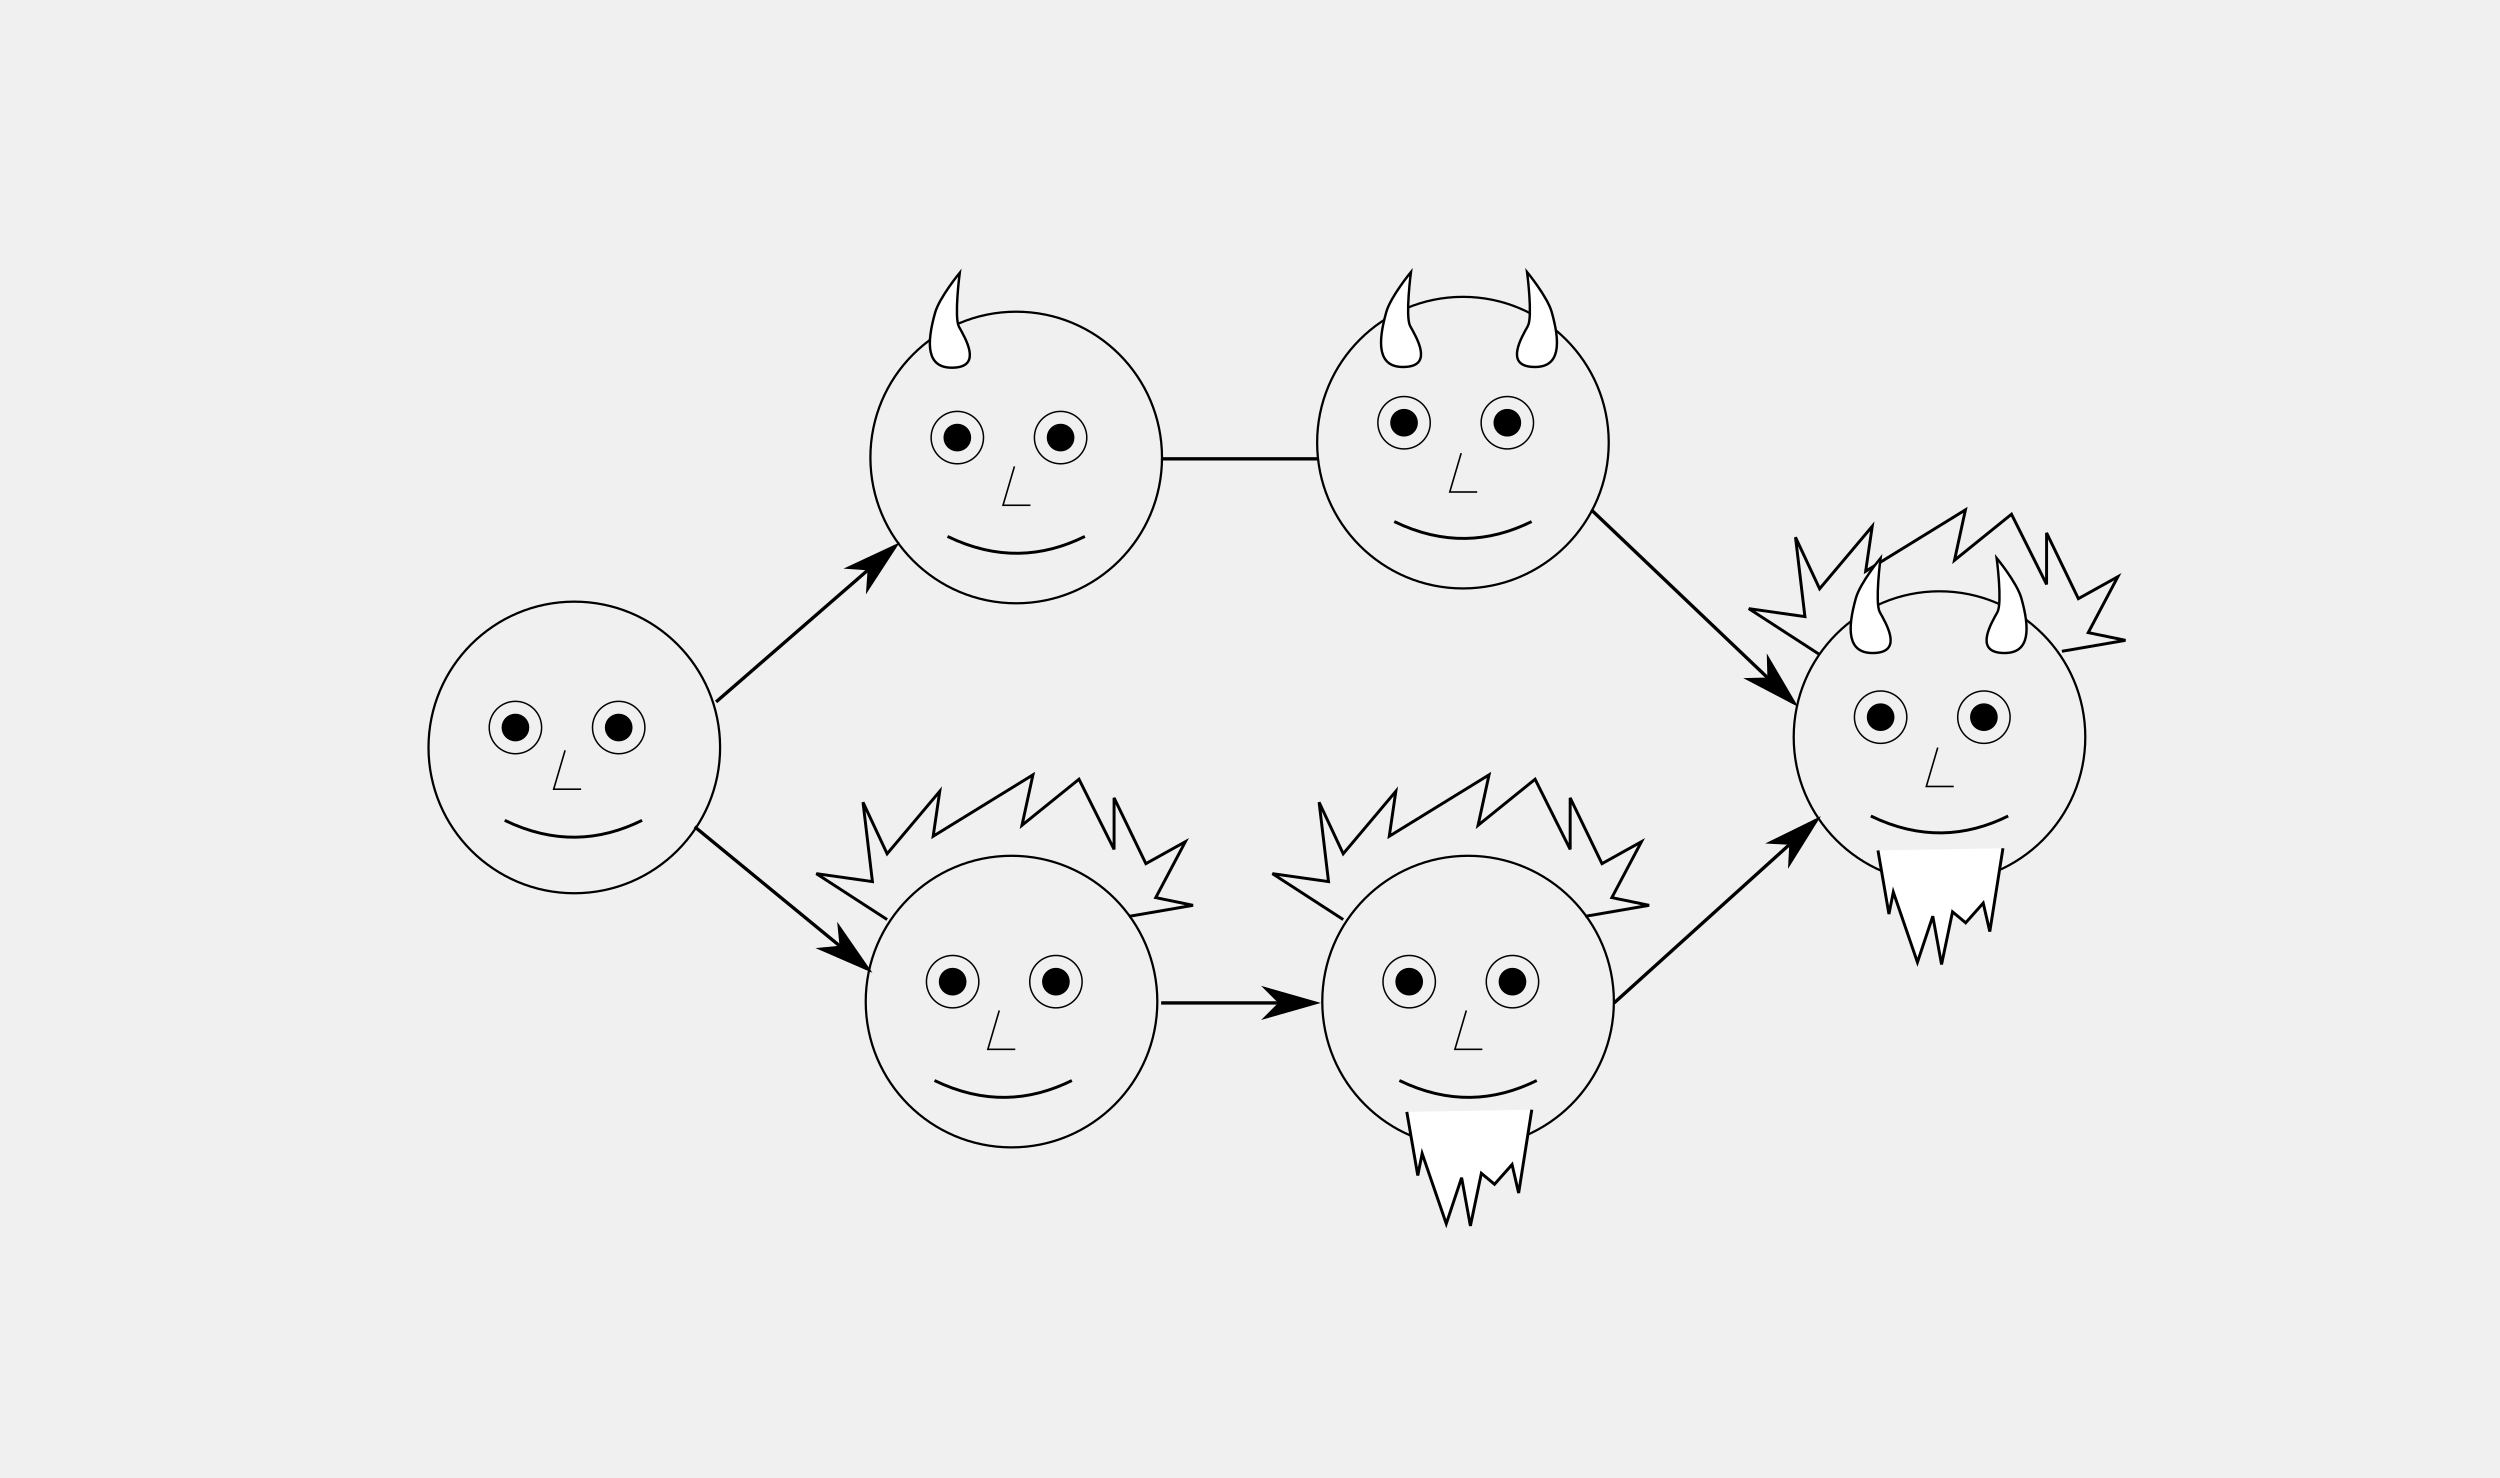
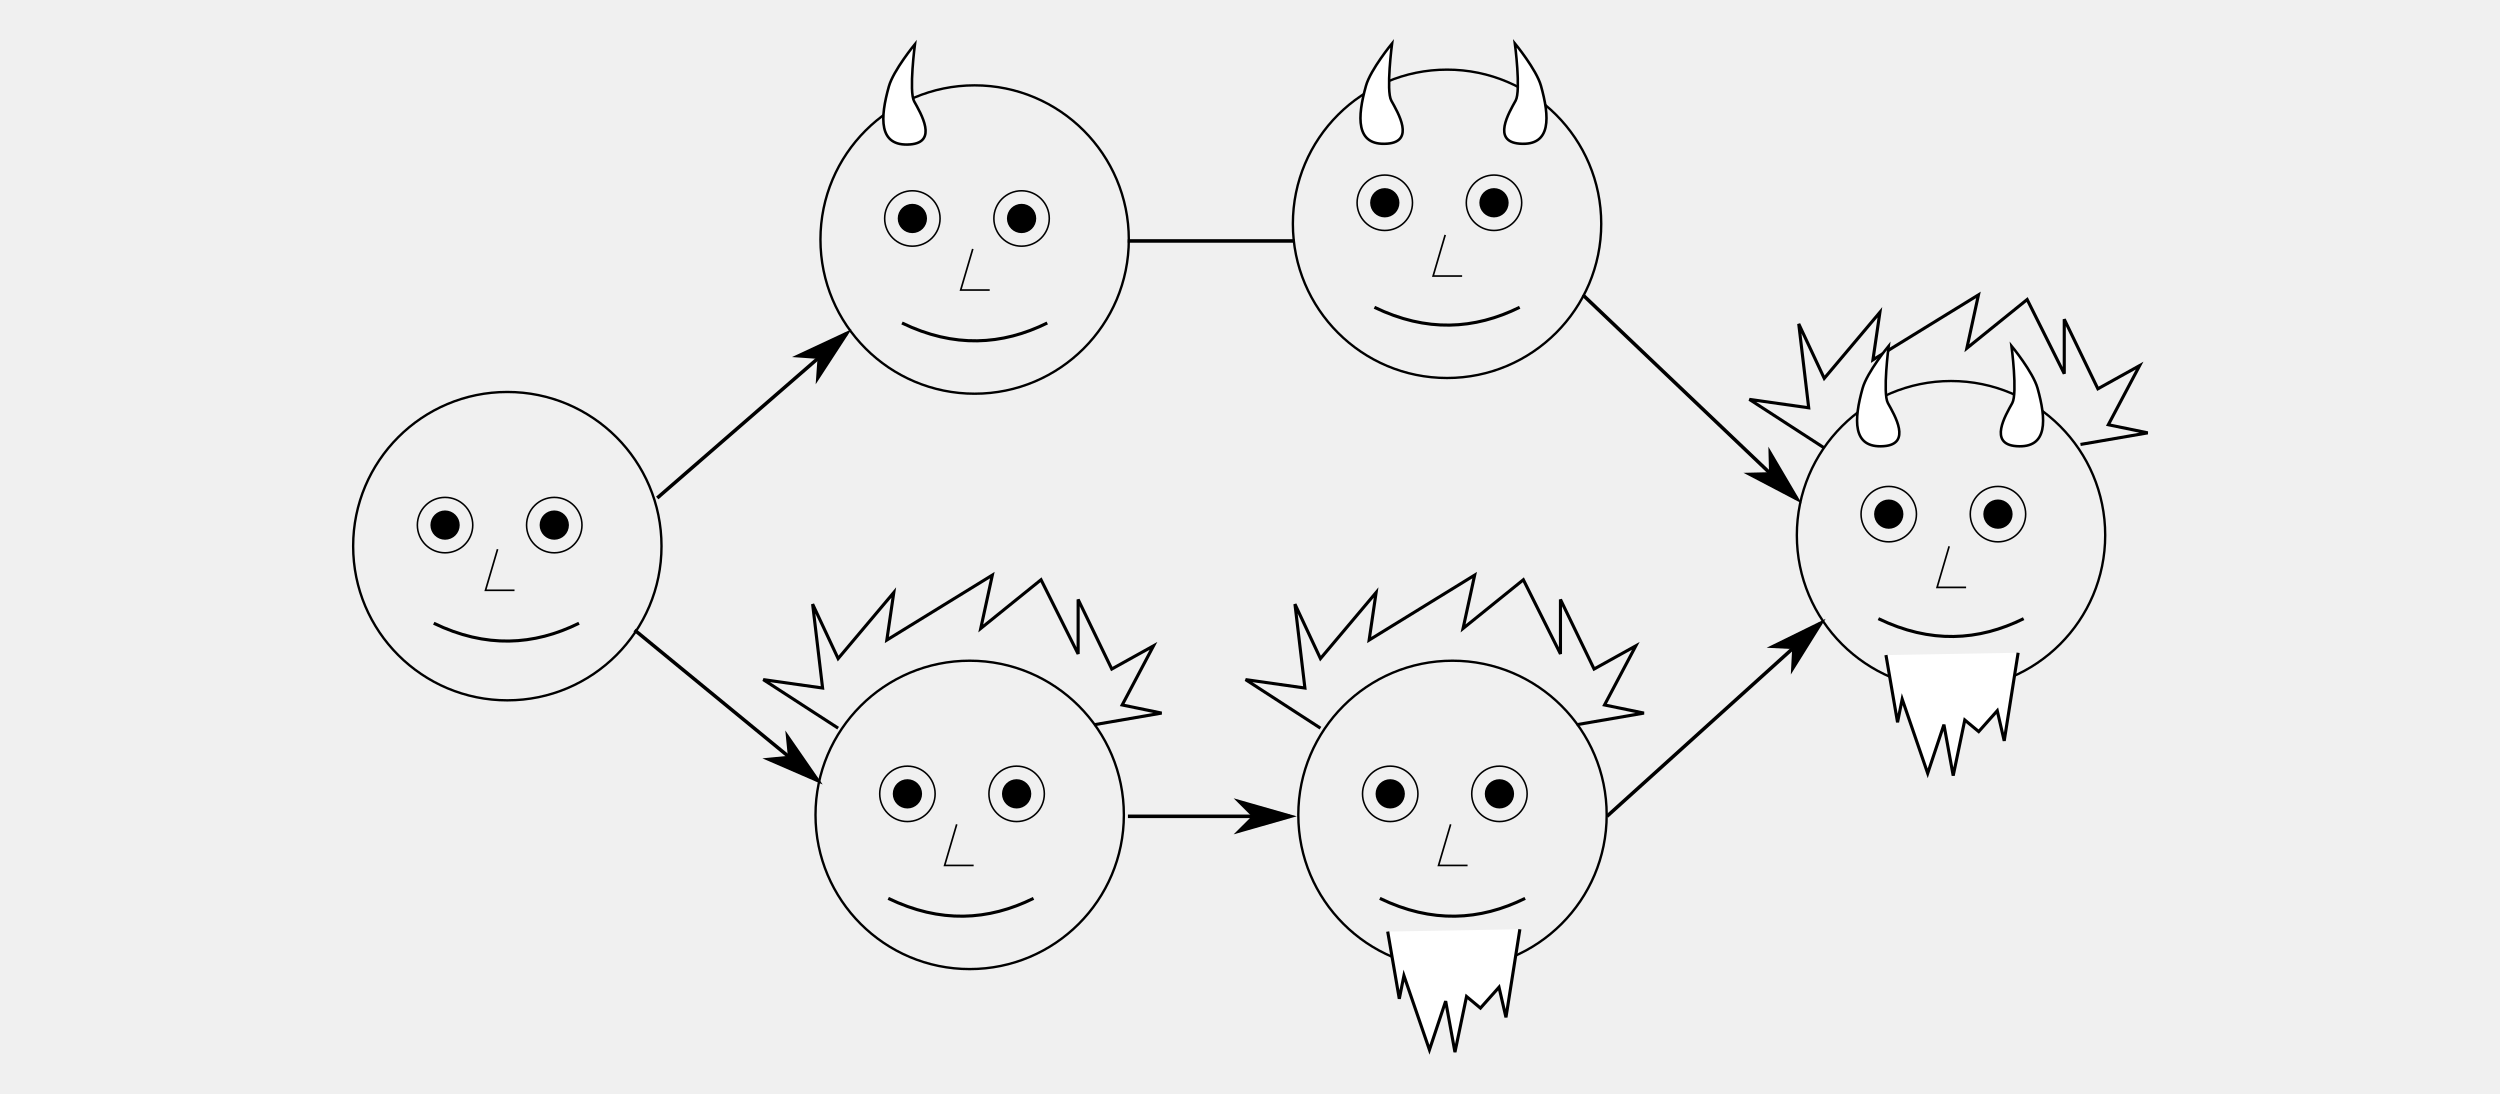
- <svg xmlns="http://www.w3.org/2000/svg" width="846" height="500" viewBox="0 0 846 500" id="svg2" version="1.1">
+ <svg xmlns="http://www.w3.org/2000/svg" width="800" height="350" viewBox="0 0 800 350" id="svg2" version="1.1">
  <defs id="defs4">
    <marker orient="auto" refY="0" refX="0" id="marker15518" style="overflow:visible">
      <path id="path15520" d="M 0,0 5,-5 -12.5,0 5,5 0,0 Z" style="fill:#000000;fill-opacity:1;fill-rule:evenodd;stroke:#000000;stroke-width:1pt;stroke-opacity:1" transform="matrix(-0.8,0,0,-0.8,-10,0)" />
    </marker>
    <marker orient="auto" refY="0" refX="0" id="marker13083" style="overflow:visible">
      <path id="path13085" d="M 0,0 5,-5 -12.5,0 5,5 0,0 Z" style="fill:#000000;fill-opacity:1;fill-rule:evenodd;stroke:#000000;stroke-width:1pt;stroke-opacity:1" transform="matrix(-0.8,0,0,-0.8,-10,0)" />
    </marker>
    <marker style="overflow:visible" id="marker12459" refX="0" refY="0" orient="auto">
      <path transform="matrix(-0.8,0,0,-0.8,-10,0)" style="fill:#000000;fill-opacity:1;fill-rule:evenodd;stroke:#000000;stroke-width:1pt;stroke-opacity:1" d="M 0,0 5,-5 -12.5,0 5,5 0,0 Z" id="path12461" />
    </marker>
    <marker orient="auto" refY="0" refX="0" id="marker10722" style="overflow:visible">
      <path id="path10724" d="M 0,0 5,-5 -12.5,0 5,5 0,0 Z" style="fill:#000000;fill-opacity:1;fill-rule:evenodd;stroke:#000000;stroke-width:1pt;stroke-opacity:1" transform="matrix(-0.8,0,0,-0.8,-10,0)" />
    </marker>
    <marker orient="auto" refY="0" refX="0" id="marker18329" style="overflow:visible">
      <path id="path18331" d="M 0,0 5,-5 -12.5,0 5,5 0,0 Z" style="fill:#000000;fill-opacity:1;fill-rule:evenodd;stroke:#000000;stroke-width:1pt;stroke-opacity:1" transform="matrix(-0.8,0,0,-0.8,-10,0)" />
    </marker>
    <marker style="overflow:visible" id="marker11570" refX="0" refY="0" orient="auto">
      <path transform="matrix(-0.8,0,0,-0.8,-10,0)" style="fill:#000000;fill-opacity:1;fill-rule:evenodd;stroke:#000000;stroke-width:1pt;stroke-opacity:1" d="M 0,0 5,-5 -12.5,0 5,5 0,0 Z" id="path11572" />
    </marker>
    <marker style="overflow:visible" id="marker11326" refX="0" refY="0" orient="auto">
      <path transform="matrix(-0.8,0,0,-0.8,-10,0)" style="fill:#000000;fill-opacity:1;fill-rule:evenodd;stroke:#000000;stroke-width:1pt;stroke-opacity:1" d="M 0,0 5,-5 -12.5,0 5,5 0,0 Z" id="path11328" />
    </marker>
    <marker style="overflow:visible" id="marker10474" refX="0" refY="0" orient="auto">
      <path transform="matrix(-0.8,0,0,-0.8,-10,0)" style="fill:#000000;fill-opacity:1;fill-rule:evenodd;stroke:#000000;stroke-width:1pt;stroke-opacity:1" d="M 0,0 5,-5 -12.5,0 5,5 0,0 Z" id="path10476" />
    </marker>
    <marker orient="auto" refY="0" refX="0" id="marker9818" style="overflow:visible">
      <path id="path9820" d="M 0,0 5,-5 -12.5,0 5,5 0,0 Z" style="fill:#000000;fill-opacity:1;fill-rule:evenodd;stroke:#000000;stroke-width:1pt;stroke-opacity:1" transform="matrix(-0.8,0,0,-0.8,-10,0)" />
    </marker>
    <marker style="overflow:visible" id="marker9572" refX="0" refY="0" orient="auto">
      <path transform="matrix(-0.8,0,0,-0.8,-10,0)" style="fill:#000000;fill-opacity:1;fill-rule:evenodd;stroke:#000000;stroke-width:1pt;stroke-opacity:1" d="M 0,0 5,-5 -12.5,0 5,5 0,0 Z" id="path9574" />
    </marker>
    <marker style="overflow:visible" id="marker9349" refX="0" refY="0" orient="auto">
      <path transform="matrix(-0.8,0,0,-0.8,-10,0)" style="fill:#000000;fill-opacity:1;fill-rule:evenodd;stroke:#000000;stroke-width:1pt;stroke-opacity:1" d="M 0,0 5,-5 -12.5,0 5,5 0,0 Z" id="path9351" />
    </marker>
    <marker style="overflow:visible" id="marker8273" refX="0" refY="0" orient="auto">
      <path transform="matrix(-0.8,0,0,-0.8,-10,0)" style="fill:#000000;fill-opacity:1;fill-rule:evenodd;stroke:#000000;stroke-width:1pt;stroke-opacity:1" d="M 0,0 5,-5 -12.5,0 5,5 0,0 Z" id="path8275" />
    </marker>
    <marker orient="auto" refY="0" refX="0" id="marker7296" style="overflow:visible">
      <path id="path7298" d="M 0,0 5,-5 -12.5,0 5,5 0,0 Z" style="fill:#000000;fill-opacity:1;fill-rule:evenodd;stroke:#000000;stroke-width:1pt;stroke-opacity:1" transform="matrix(-0.8,0,0,-0.8,-10,0)" />
    </marker>
    <marker orient="auto" refY="0" refX="0" id="marker7060" style="overflow:visible">
      <path id="path7062" d="M 0,0 5,-5 -12.5,0 5,5 0,0 Z" style="fill:#000000;fill-opacity:1;fill-rule:evenodd;stroke:#000000;stroke-width:1pt;stroke-opacity:1" transform="matrix(-0.8,0,0,-0.8,-10,0)" />
    </marker>
    <marker orient="auto" refY="0" refX="0" id="marker7724" style="overflow:visible">
      <path id="path7726" d="M 0,0 5,-5 -12.5,0 5,5 0,0 Z" style="fill:#000000;fill-opacity:1;fill-rule:evenodd;stroke:#000000;stroke-width:1pt;stroke-opacity:1" transform="matrix(-0.8,0,0,-0.8,-10,0)" />
    </marker>
    <marker style="overflow:visible" id="marker7176" refX="0" refY="0" orient="auto">
      <path transform="matrix(-0.8,0,0,-0.8,-10,0)" style="fill:#000000;fill-opacity:1;fill-rule:evenodd;stroke:#000000;stroke-width:1pt;stroke-opacity:1" d="M 0,0 5,-5 -12.5,0 5,5 0,0 Z" id="path7178" />
    </marker>
    <marker style="overflow:visible" id="marker6998" refX="0" refY="0" orient="auto">
      <path transform="matrix(-0.8,0,0,-0.8,-10,0)" style="fill:#000000;fill-opacity:1;fill-rule:evenodd;stroke:#000000;stroke-width:1pt;stroke-opacity:1" d="M 0,0 5,-5 -12.5,0 5,5 0,0 Z" id="path7000" />
    </marker>
    <marker orient="auto" refY="0" refX="0" id="marker6826" style="overflow:visible">
      <path id="path6828" d="M 0,0 5,-5 -12.5,0 5,5 0,0 Z" style="fill:#000000;fill-opacity:1;fill-rule:evenodd;stroke:#000000;stroke-width:1pt;stroke-opacity:1" transform="matrix(-0.8,0,0,-0.8,-10,0)" />
    </marker>
    <marker style="overflow:visible" id="marker6555" refX="0" refY="0" orient="auto">
      <path transform="matrix(-0.8,0,0,-0.8,-10,0)" style="fill:#000000;fill-opacity:1;fill-rule:evenodd;stroke:#000000;stroke-width:1pt;stroke-opacity:1" d="M 0,0 5,-5 -12.5,0 5,5 0,0 Z" id="path6557" />
    </marker>
    <marker orient="auto" refY="0" refX="0" id="marker6349" style="overflow:visible">
      <path id="path6351" d="M 0,0 5,-5 -12.5,0 5,5 0,0 Z" style="fill:#000000;fill-opacity:1;fill-rule:evenodd;stroke:#000000;stroke-width:1pt;stroke-opacity:1" transform="matrix(-0.8,0,0,-0.8,-10,0)" />
    </marker>
    <marker style="overflow:visible" id="marker6195" refX="0" refY="0" orient="auto">
      <path transform="matrix(-0.8,0,0,-0.8,-10,0)" style="fill:#000000;fill-opacity:1;fill-rule:evenodd;stroke:#000000;stroke-width:1pt;stroke-opacity:1" d="M 0,0 5,-5 -12.5,0 5,5 0,0 Z" id="path6197" />
    </marker>
    <marker orient="auto" refY="0" refX="0" id="marker5400" style="overflow:visible">
      <path id="path5402" d="M 0,0 5,-5 -12.5,0 5,5 0,0 Z" style="fill:#000000;fill-opacity:1;fill-rule:evenodd;stroke:#000000;stroke-width:1pt;stroke-opacity:1" transform="matrix(-0.8,0,0,-0.8,-10,0)" />
    </marker>
    <marker orient="auto" refY="0" refX="0" id="marker5120" style="overflow:visible">
      <path id="path5122" d="M 0,0 5,-5 -12.5,0 5,5 0,0 Z" style="fill:#000000;fill-opacity:1;fill-rule:evenodd;stroke:#000000;stroke-width:1pt;stroke-opacity:1" transform="matrix(-0.8,0,0,-0.8,-10,0)" />
    </marker>
    <marker orient="auto" refY="0" refX="0" id="marker14952" style="overflow:visible">
      <path id="path14954" d="M 0,0 5,-5 -12.5,0 5,5 0,0 Z" style="fill:#000000;fill-opacity:1;fill-rule:evenodd;stroke:#000000;stroke-width:1pt;stroke-opacity:1" transform="matrix(-0.8,0,0,-0.8,-10,0)" />
    </marker>
    <marker style="overflow:visible" id="marker12992" refX="0" refY="0" orient="auto">
      <path transform="matrix(-0.8,0,0,-0.8,-10,0)" style="fill:#000000;fill-opacity:1;fill-rule:evenodd;stroke:#000000;stroke-width:1pt;stroke-opacity:1" d="M 0,0 5,-5 -12.5,0 5,5 0,0 Z" id="path12994" />
    </marker>
    <marker style="overflow:visible" id="marker12886" refX="0" refY="0" orient="auto">
      <path transform="matrix(-0.8,0,0,-0.8,-10,0)" style="fill:#000000;fill-opacity:1;fill-rule:evenodd;stroke:#000000;stroke-width:1pt;stroke-opacity:1" d="M 0,0 5,-5 -12.5,0 5,5 0,0 Z" id="path12888" />
    </marker>
    <marker style="overflow:visible" id="marker11987" refX="0" refY="0" orient="auto">
      <path transform="matrix(-0.8,0,0,-0.8,-10,0)" style="fill:#000000;fill-opacity:1;fill-rule:evenodd;stroke:#000000;stroke-width:1pt;stroke-opacity:1" d="M 0,0 5,-5 -12.5,0 5,5 0,0 Z" id="path11989" />
    </marker>
    <marker style="overflow:visible" id="marker11408" refX="0" refY="0" orient="auto">
      <path transform="matrix(-0.8,0,0,-0.8,-10,0)" style="fill:#000000;fill-opacity:1;fill-rule:evenodd;stroke:#000000;stroke-width:1pt;stroke-opacity:1" d="M 0,0 5,-5 -12.5,0 5,5 0,0 Z" id="path11410" />
    </marker>
    <marker orient="auto" refY="0" refX="0" id="marker11332" style="overflow:visible">
      <path id="path11334" d="M 0,0 5,-5 -12.5,0 5,5 0,0 Z" style="fill:#000000;fill-opacity:1;fill-rule:evenodd;stroke:#000000;stroke-width:1pt;stroke-opacity:1" transform="matrix(-0.8,0,0,-0.8,-10,0)" />
    </marker>
    <marker orient="auto" refY="0" refX="0" id="marker9287" style="overflow:visible">
      <path id="path9289" d="M 0,0 5,-5 -12.5,0 5,5 0,0 Z" style="fill:#000000;fill-opacity:1;fill-rule:evenodd;stroke:#000000;stroke-width:1pt;stroke-opacity:1" transform="matrix(-0.8,0,0,-0.8,-10,0)" />
    </marker>
    <marker style="overflow:visible" id="marker4941" refX="0" refY="0" orient="auto">
      <path transform="matrix(-0.8,0,0,-0.8,-10,0)" style="fill:#000000;fill-opacity:1;fill-rule:evenodd;stroke:#000000;stroke-width:1pt;stroke-opacity:1" d="M 0,0 5,-5 -12.5,0 5,5 0,0 Z" id="path4943" />
    </marker>
    <marker style="overflow:visible" id="marker22638-8" refX="0" refY="0" orient="auto">
      <path transform="matrix(-0.8,0,0,-0.8,-10,0)" style="fill:#000000;fill-opacity:1;fill-rule:evenodd;stroke:#000000;stroke-width:1pt;stroke-opacity:1" d="M 0,0 5,-5 -12.5,0 5,5 0,0 Z" id="path22640-6" />
    </marker>
    <marker style="overflow:visible" id="marker18329-4" refX="0" refY="0" orient="auto">
      <path transform="matrix(-0.8,0,0,-0.8,-10,0)" style="fill:#000000;fill-opacity:1;fill-rule:evenodd;stroke:#000000;stroke-width:1pt;stroke-opacity:1" d="M 0,0 5,-5 -12.5,0 5,5 0,0 Z" id="path18331-1" />
    </marker>
    <marker orient="auto" refY="0" refX="0" id="marker11570-5" style="overflow:visible">
      <path id="path11572-8" d="M 0,0 5,-5 -12.5,0 5,5 0,0 Z" style="fill:#000000;fill-opacity:1;fill-rule:evenodd;stroke:#000000;stroke-width:1pt;stroke-opacity:1" transform="matrix(-0.8,0,0,-0.8,-10,0)" />
    </marker>
    <marker orient="auto" refY="0" refX="0" id="marker11326-9" style="overflow:visible">
      <path id="path11328-3" d="M 0,0 5,-5 -12.5,0 5,5 0,0 Z" style="fill:#000000;fill-opacity:1;fill-rule:evenodd;stroke:#000000;stroke-width:1pt;stroke-opacity:1" transform="matrix(-0.8,0,0,-0.8,-10,0)" />
    </marker>
    <marker style="overflow:visible" id="marker9818-3" refX="0" refY="0" orient="auto">
      <path transform="matrix(-0.8,0,0,-0.8,-10,0)" style="fill:#000000;fill-opacity:1;fill-rule:evenodd;stroke:#000000;stroke-width:1pt;stroke-opacity:1" d="M 0,0 5,-5 -12.5,0 5,5 0,0 Z" id="path9820-7" />
    </marker>
    <marker orient="auto" refY="0" refX="0" id="marker9572-0" style="overflow:visible">
      <path id="path9574-3" d="M 0,0 5,-5 -12.5,0 5,5 0,0 Z" style="fill:#000000;fill-opacity:1;fill-rule:evenodd;stroke:#000000;stroke-width:1pt;stroke-opacity:1" transform="matrix(-0.8,0,0,-0.8,-10,0)" />
    </marker>
    <marker orient="auto" refY="0" refX="0" id="marker9349-9" style="overflow:visible">
      <path id="path9351-6" d="M 0,0 5,-5 -12.5,0 5,5 0,0 Z" style="fill:#000000;fill-opacity:1;fill-rule:evenodd;stroke:#000000;stroke-width:1pt;stroke-opacity:1" transform="matrix(-0.8,0,0,-0.8,-10,0)" />
    </marker>
    <marker orient="auto" refY="0" refX="0" id="marker8273-3" style="overflow:visible">
      <path id="path8275-0" d="M 0,0 5,-5 -12.5,0 5,5 0,0 Z" style="fill:#000000;fill-opacity:1;fill-rule:evenodd;stroke:#000000;stroke-width:1pt;stroke-opacity:1" transform="matrix(-0.8,0,0,-0.8,-10,0)" />
    </marker>
    <marker style="overflow:visible" id="marker7296-2" refX="0" refY="0" orient="auto">
      <path transform="matrix(-0.8,0,0,-0.8,-10,0)" style="fill:#000000;fill-opacity:1;fill-rule:evenodd;stroke:#000000;stroke-width:1pt;stroke-opacity:1" d="M 0,0 5,-5 -12.5,0 5,5 0,0 Z" id="path7298-3" />
    </marker>
    <marker style="overflow:visible" id="marker7060-1" refX="0" refY="0" orient="auto">
      <path transform="matrix(-0.8,0,0,-0.8,-10,0)" style="fill:#000000;fill-opacity:1;fill-rule:evenodd;stroke:#000000;stroke-width:1pt;stroke-opacity:1" d="M 0,0 5,-5 -12.5,0 5,5 0,0 Z" id="path7062-4" />
    </marker>
    <marker style="overflow:visible" id="marker7724-2" refX="0" refY="0" orient="auto">
      <path transform="matrix(-0.8,0,0,-0.8,-10,0)" style="fill:#000000;fill-opacity:1;fill-rule:evenodd;stroke:#000000;stroke-width:1pt;stroke-opacity:1" d="M 0,0 5,-5 -12.5,0 5,5 0,0 Z" id="path7726-1" />
    </marker>
    <marker orient="auto" refY="0" refX="0" id="marker7176-8" style="overflow:visible">
      <path id="path7178-0" d="M 0,0 5,-5 -12.5,0 5,5 0,0 Z" style="fill:#000000;fill-opacity:1;fill-rule:evenodd;stroke:#000000;stroke-width:1pt;stroke-opacity:1" transform="matrix(-0.8,0,0,-0.8,-10,0)" />
    </marker>
    <marker orient="auto" refY="0" refX="0" id="marker6998-3" style="overflow:visible">
      <path id="path7000-3" d="M 0,0 5,-5 -12.5,0 5,5 0,0 Z" style="fill:#000000;fill-opacity:1;fill-rule:evenodd;stroke:#000000;stroke-width:1pt;stroke-opacity:1" transform="matrix(-0.8,0,0,-0.8,-10,0)" />
    </marker>
    <marker style="overflow:visible" id="marker6826-6" refX="0" refY="0" orient="auto">
      <path transform="matrix(-0.8,0,0,-0.8,-10,0)" style="fill:#000000;fill-opacity:1;fill-rule:evenodd;stroke:#000000;stroke-width:1pt;stroke-opacity:1" d="M 0,0 5,-5 -12.5,0 5,5 0,0 Z" id="path6828-2" />
    </marker>
    <marker orient="auto" refY="0" refX="0" id="marker6555-7" style="overflow:visible">
      <path id="path6557-4" d="M 0,0 5,-5 -12.5,0 5,5 0,0 Z" style="fill:#000000;fill-opacity:1;fill-rule:evenodd;stroke:#000000;stroke-width:1pt;stroke-opacity:1" transform="matrix(-0.8,0,0,-0.8,-10,0)" />
    </marker>
    <marker style="overflow:visible" id="marker6349-4" refX="0" refY="0" orient="auto">
      <path transform="matrix(-0.8,0,0,-0.8,-10,0)" style="fill:#000000;fill-opacity:1;fill-rule:evenodd;stroke:#000000;stroke-width:1pt;stroke-opacity:1" d="M 0,0 5,-5 -12.5,0 5,5 0,0 Z" id="path6351-3" />
    </marker>
    <marker orient="auto" refY="0" refX="0" id="marker6195-6" style="overflow:visible">
      <path id="path6197-0" d="M 0,0 5,-5 -12.5,0 5,5 0,0 Z" style="fill:#000000;fill-opacity:1;fill-rule:evenodd;stroke:#000000;stroke-width:1pt;stroke-opacity:1" transform="matrix(-0.8,0,0,-0.8,-10,0)" />
    </marker>
    <marker style="overflow:visible" id="marker5400-0" refX="0" refY="0" orient="auto">
      <path transform="matrix(-0.8,0,0,-0.8,-10,0)" style="fill:#000000;fill-opacity:1;fill-rule:evenodd;stroke:#000000;stroke-width:1pt;stroke-opacity:1" d="M 0,0 5,-5 -12.5,0 5,5 0,0 Z" id="path5402-2" />
    </marker>
    <marker style="overflow:visible" id="marker5120-3" refX="0" refY="0" orient="auto">
      <path transform="matrix(-0.8,0,0,-0.8,-10,0)" style="fill:#000000;fill-opacity:1;fill-rule:evenodd;stroke:#000000;stroke-width:1pt;stroke-opacity:1" d="M 0,0 5,-5 -12.5,0 5,5 0,0 Z" id="path5122-9" />
    </marker>
    <marker style="overflow:visible" id="marker14952-6" refX="0" refY="0" orient="auto">
      <path transform="matrix(-0.8,0,0,-0.8,-10,0)" style="fill:#000000;fill-opacity:1;fill-rule:evenodd;stroke:#000000;stroke-width:1pt;stroke-opacity:1" d="M 0,0 5,-5 -12.5,0 5,5 0,0 Z" id="path14954-8" />
    </marker>
    <marker orient="auto" refY="0" refX="0" id="marker12886-5" style="overflow:visible">
      <path id="path12888-7" d="M 0,0 5,-5 -12.5,0 5,5 0,0 Z" style="fill:#000000;fill-opacity:1;fill-rule:evenodd;stroke:#000000;stroke-width:1pt;stroke-opacity:1" transform="matrix(-0.8,0,0,-0.8,-10,0)" />
    </marker>
    <marker orient="auto" refY="0" refX="0" id="marker11987-9" style="overflow:visible">
      <path id="path11989-2" d="M 0,0 5,-5 -12.5,0 5,5 0,0 Z" style="fill:#000000;fill-opacity:1;fill-rule:evenodd;stroke:#000000;stroke-width:1pt;stroke-opacity:1" transform="matrix(-0.8,0,0,-0.8,-10,0)" />
    </marker>
    <marker orient="auto" refY="0" refX="0" id="marker11408-7" style="overflow:visible">
      <path id="path11410-2" d="M 0,0 5,-5 -12.5,0 5,5 0,0 Z" style="fill:#000000;fill-opacity:1;fill-rule:evenodd;stroke:#000000;stroke-width:1pt;stroke-opacity:1" transform="matrix(-0.8,0,0,-0.8,-10,0)" />
    </marker>
    <marker style="overflow:visible" id="marker11332-9" refX="0" refY="0" orient="auto">
      <path transform="matrix(-0.8,0,0,-0.8,-10,0)" style="fill:#000000;fill-opacity:1;fill-rule:evenodd;stroke:#000000;stroke-width:1pt;stroke-opacity:1" d="M 0,0 5,-5 -12.5,0 5,5 0,0 Z" id="path11334-5" />
    </marker>
    <marker style="overflow:visible" id="marker9287-9" refX="0" refY="0" orient="auto">
      <path transform="matrix(-0.8,0,0,-0.8,-10,0)" style="fill:#000000;fill-opacity:1;fill-rule:evenodd;stroke:#000000;stroke-width:1pt;stroke-opacity:1" d="M 0,0 5,-5 -12.5,0 5,5 0,0 Z" id="path9289-2" />
    </marker>
    <marker orient="auto" refY="0" refX="0" id="marker4941-1" style="overflow:visible">
      <path id="path4943-6" d="M 0,0 5,-5 -12.5,0 5,5 0,0 Z" style="fill:#000000;fill-opacity:1;fill-rule:evenodd;stroke:#000000;stroke-width:1pt;stroke-opacity:1" transform="matrix(-0.8,0,0,-0.8,-10,0)" />
    </marker>
  </defs>
-   <g id="layer1" transform="translate(25.18899,-4638.211)">
-     <path id="path18234" d="m 209.888,4917.996 58.464,48.017" style="fill:none;fill-rule:evenodd;stroke:#000000;stroke-width:1.137;stroke-linecap:butt;stroke-linejoin:miter;stroke-miterlimit:4;stroke-dasharray:none;stroke-opacity:1;marker-end:url(#marker12992)" />
-     <g id="g5114" transform="translate(0,22)">
+   <g id="layer1" transform="translate(25.18899,-4788.211)">
+     <path id="path18234" d="m 177.888,4989.828 58.464,48.017" style="fill:none;fill-rule:evenodd;stroke:#000000;stroke-width:1.137;stroke-linecap:butt;stroke-linejoin:miter;stroke-miterlimit:4;stroke-dasharray:none;stroke-opacity:1;marker-end:url(#marker12992)" />
+     <g id="g5114" transform="translate(-31.99994,93.8315)">
      <g transform="matrix(0.354175,0,0,0.354175,178.6253,4702.638)" id="g18218">
        <circle r="139.303" cy="712.951" cx="391.008" id="circle18220" style="opacity:1;fill:none;fill-opacity:1;stroke:#000000;stroke-width:2.155;stroke-linejoin:miter;stroke-miterlimit:4;stroke-dasharray:none;stroke-dashoffset:0;stroke-opacity:1" />
        <g transform="matrix(0.2382626,0,0,0.2382626,449.3148,684.8322)" id="g18222">
          <circle style="opacity:1;fill:none;fill-opacity:1;stroke:#000000;stroke-width:6;stroke-linejoin:miter;stroke-miterlimit:4;stroke-dasharray:none;stroke-dashoffset:0;stroke-opacity:1" id="circle18224" cx="-480.833" cy="38.169" r="105.056" />
          <circle style="opacity:1;fill:#000000;fill-opacity:1;stroke:#000000;stroke-width:6;stroke-linejoin:miter;stroke-miterlimit:4;stroke-dasharray:none;stroke-dashoffset:0;stroke-opacity:1" id="circle18226" cx="-480.833" cy="38.169" r="52.528" />
        </g>
        <g id="g18228" transform="matrix(0.2382626,0,0,0.2382626,547.9881,684.8322)">
          <circle r="105.056" cy="38.169" cx="-480.833" id="circle18230" style="opacity:1;fill:none;fill-opacity:1;stroke:#000000;stroke-width:6;stroke-linejoin:miter;stroke-miterlimit:4;stroke-dasharray:none;stroke-dashoffset:0;stroke-opacity:1" />
          <circle r="52.528" cy="38.169" cx="-480.833" id="circle18232" style="opacity:1;fill:#000000;fill-opacity:1;stroke:#000000;stroke-width:6;stroke-linejoin:miter;stroke-miterlimit:4;stroke-dasharray:none;stroke-dashoffset:0;stroke-opacity:1" />
        </g>
      </g>
      <path style="fill:none;fill-rule:evenodd;stroke:#000000;stroke-width:1.137;stroke-linecap:butt;stroke-linejoin:miter;stroke-miterlimit:4;stroke-dasharray:none;stroke-opacity:1;marker-end:url(#marker10474)" d="m 367.743,4955.602 51.834,0" id="path18236" />
      <path id="path18240" d="m 471.015,4958.162 -3.868,13.152 9.284,0" style="fill:none;fill-rule:evenodd;stroke:#000000;stroke-width:0.542px;stroke-linecap:butt;stroke-linejoin:miter;stroke-opacity:1" />
      <g transform="translate(-4.80141,2238.71)" id="g18242">
        <g id="g18244" transform="matrix(0.354175,0,0,0.354175,337.9239,2463.928)">
          <circle style="opacity:1;fill:none;fill-opacity:1;stroke:#000000;stroke-width:2.155;stroke-linejoin:miter;stroke-miterlimit:4;stroke-dasharray:none;stroke-dashoffset:0;stroke-opacity:1" id="circle18246" cx="391.008" cy="712.951" r="139.303" />
          <g id="g18248" transform="matrix(0.2382626,0,0,0.2382626,449.3148,684.8322)">
            <circle r="105.056" cy="38.169" cx="-480.833" id="circle18250" style="opacity:1;fill:none;fill-opacity:1;stroke:#000000;stroke-width:6;stroke-linejoin:miter;stroke-miterlimit:4;stroke-dasharray:none;stroke-dashoffset:0;stroke-opacity:1" />
            <circle r="52.528" cy="38.169" cx="-480.833" id="circle18252" style="opacity:1;fill:#000000;fill-opacity:1;stroke:#000000;stroke-width:6;stroke-linejoin:miter;stroke-miterlimit:4;stroke-dasharray:none;stroke-dashoffset:0;stroke-opacity:1" />
          </g>
          <g transform="matrix(0.2382626,0,0,0.2382626,547.9881,684.8322)" id="g18254">
            <circle style="opacity:1;fill:none;fill-opacity:1;stroke:#000000;stroke-width:6;stroke-linejoin:miter;stroke-miterlimit:4;stroke-dasharray:none;stroke-dashoffset:0;stroke-opacity:1" id="circle18256" cx="-480.833" cy="38.169" r="105.056" />
            <circle style="opacity:1;fill:#000000;fill-opacity:1;stroke:#000000;stroke-width:6;stroke-linejoin:miter;stroke-miterlimit:4;stroke-dasharray:none;stroke-dashoffset:0;stroke-opacity:1" id="circle18258" cx="-480.833" cy="38.169" r="52.528" />
          </g>
        </g>
      </g>
      <path id="path18260" d="m 448.364,4981.857 c 16.645,8.057 32.011,7.153 46.483,0" style="fill:none;fill-rule:evenodd;stroke:#000000;stroke-width:1px;stroke-linecap:butt;stroke-linejoin:miter;stroke-opacity:1" />
      <path id="path4688" d="m 275.013,4927.39 -23.961,-15.538 18.986,2.696 -3.187,-26.857 8.162,17.438 17.809,-21.148 -2.226,15.212 33.763,-20.777 -3.71,17.067 19.293,-15.583 11.873,23.745 0,-17.438 10.76,22.261 13.357,-7.42 -10.017,18.922 12.615,2.597 -21.519,3.71" style="fill:none;fill-rule:evenodd;stroke:#000000;stroke-width:1px;stroke-linecap:butt;stroke-linejoin:miter;stroke-opacity:1" />
      <path style="fill:none;fill-rule:evenodd;stroke:#000000;stroke-width:1px;stroke-linecap:butt;stroke-linejoin:miter;stroke-opacity:1" d="m 429.356,4927.39 -23.961,-15.538 18.986,2.696 -3.187,-26.857 8.162,17.438 17.809,-21.148 -2.226,15.212 33.763,-20.777 -3.71,17.067 19.293,-15.583 11.873,23.745 0,-17.438 10.76,22.261 13.357,-7.42 -10.017,18.922 12.615,2.597 -21.519,3.71" id="path4690" />
      <path id="path4696" d="m 450.875,4992.48 3.71,21.519 1.484,-7.42 8.162,23.745 5.194,-15.583 2.968,16.325 3.71,-17.809 4.452,3.71 5.936,-6.678 2.226,9.646 4.452,-28.197" style="fill:#ffffff;fill-opacity:1;fill-rule:evenodd;stroke:#000000;stroke-width:1px;stroke-linecap:butt;stroke-linejoin:miter;stroke-opacity:1" />
      <path style="fill:none;fill-rule:evenodd;stroke:#000000;stroke-width:0.542px;stroke-linecap:butt;stroke-linejoin:miter;stroke-opacity:1" d="m 312.961,4958.162 -3.868,13.152 9.284,0" id="path8272" />
      <path style="fill:none;fill-rule:evenodd;stroke:#000000;stroke-width:1px;stroke-linecap:butt;stroke-linejoin:miter;stroke-opacity:1" d="m 291.053,4981.857 c 16.645,8.057 32.011,7.153 46.483,0" id="path8274" />
    </g>
-     <g id="g8280" transform="translate(3.38774,-12.32647)">
+     <g id="g8280" transform="translate(-28.6122,59.50503)">
      <g id="g18202" transform="matrix(0.354175,0,0,0.354175,27.28266,4650.965)">
        <circle style="opacity:1;fill:none;fill-opacity:1;stroke:#000000;stroke-width:2.155;stroke-linejoin:miter;stroke-miterlimit:4;stroke-dasharray:none;stroke-dashoffset:0;stroke-opacity:1" id="circle18204" cx="391.008" cy="712.951" r="139.303" />
        <g id="g18206" transform="matrix(0.2382626,0,0,0.2382626,449.3148,684.8322)">
          <circle r="105.056" cy="38.169" cx="-480.833" id="circle18208" style="opacity:1;fill:none;fill-opacity:1;stroke:#000000;stroke-width:6;stroke-linejoin:miter;stroke-miterlimit:4;stroke-dasharray:none;stroke-dashoffset:0;stroke-opacity:1" />
          <circle r="52.528" cy="38.169" cx="-480.833" id="circle18210" style="opacity:1;fill:#000000;fill-opacity:1;stroke:#000000;stroke-width:6;stroke-linejoin:miter;stroke-miterlimit:4;stroke-dasharray:none;stroke-dashoffset:0;stroke-opacity:1" />
        </g>
        <g transform="matrix(0.2382626,0,0,0.2382626,547.9881,684.8322)" id="g18212">
          <circle style="opacity:1;fill:none;fill-opacity:1;stroke:#000000;stroke-width:6;stroke-linejoin:miter;stroke-miterlimit:4;stroke-dasharray:none;stroke-dashoffset:0;stroke-opacity:1" id="circle18214" cx="-480.833" cy="38.169" r="105.056" />
          <circle style="opacity:1;fill:#000000;fill-opacity:1;stroke:#000000;stroke-width:6;stroke-linejoin:miter;stroke-miterlimit:4;stroke-dasharray:none;stroke-dashoffset:0;stroke-opacity:1" id="circle18216" cx="-480.833" cy="38.169" r="52.528" />
        </g>
      </g>
      <path id="path8276" d="m 142.226,4928.142 c 16.645,8.057 32.011,7.153 46.483,0" style="fill:none;fill-rule:evenodd;stroke:#000000;stroke-width:1px;stroke-linecap:butt;stroke-linejoin:miter;stroke-opacity:1" />
      <path id="path8278" d="m 162.651,4904.447 -3.868,13.152 9.284,0" style="fill:none;fill-rule:evenodd;stroke:#000000;stroke-width:0.542px;stroke-linecap:butt;stroke-linejoin:miter;stroke-opacity:1" />
    </g>
-     <g id="g16061" transform="translate(-75.591,-15.66303)">
+     <g id="g16061" transform="translate(-107.5909,56.16847)">
      <g id="g16032">
        <path id="path9248" d="m 393.691,4811.706 -3.868,13.152 9.284,0" style="fill:none;fill-rule:evenodd;stroke:#000000;stroke-width:0.542px;stroke-linecap:butt;stroke-linejoin:miter;stroke-opacity:1" />
        <g transform="matrix(0.354175,0,0,0.354175,255.7988,4556.182)" id="g9252">
          <circle r="139.303" cy="712.951" cx="391.008" id="circle9254" style="opacity:1;fill:none;fill-opacity:1;stroke:#000000;stroke-width:2.155;stroke-linejoin:miter;stroke-miterlimit:4;stroke-dasharray:none;stroke-dashoffset:0;stroke-opacity:1" />
          <g transform="matrix(0.2382626,0,0,0.2382626,449.3148,684.8322)" id="g9256">
            <circle style="opacity:1;fill:none;fill-opacity:1;stroke:#000000;stroke-width:6;stroke-linejoin:miter;stroke-miterlimit:4;stroke-dasharray:none;stroke-dashoffset:0;stroke-opacity:1" id="circle9258" cx="-480.833" cy="38.169" r="105.056" />
            <circle style="opacity:1;fill:#000000;fill-opacity:1;stroke:#000000;stroke-width:6;stroke-linejoin:miter;stroke-miterlimit:4;stroke-dasharray:none;stroke-dashoffset:0;stroke-opacity:1" id="circle9260" cx="-480.833" cy="38.169" r="52.528" />
          </g>
          <g id="g9262" transform="matrix(0.2382626,0,0,0.2382626,547.9881,684.8322)">
            <circle r="105.056" cy="38.169" cx="-480.833" id="circle9264" style="opacity:1;fill:none;fill-opacity:1;stroke:#000000;stroke-width:6;stroke-linejoin:miter;stroke-miterlimit:4;stroke-dasharray:none;stroke-dashoffset:0;stroke-opacity:1" />
            <circle r="52.528" cy="38.169" cx="-480.833" id="circle9266" style="opacity:1;fill:#000000;fill-opacity:1;stroke:#000000;stroke-width:6;stroke-linejoin:miter;stroke-miterlimit:4;stroke-dasharray:none;stroke-dashoffset:0;stroke-opacity:1" />
          </g>
        </g>
        <path id="path9268" d="m 371.041,4835.401 c 16.645,8.057 32.011,7.153 46.483,0" style="fill:none;fill-rule:evenodd;stroke:#000000;stroke-width:1px;stroke-linecap:butt;stroke-linejoin:miter;stroke-opacity:1" />
        <path style="opacity:1;fill:#ffffff;fill-opacity:1;stroke:#000000;stroke-width:0.824;stroke-linejoin:miter;stroke-miterlimit:4;stroke-dasharray:none;stroke-dashoffset:0;stroke-opacity:1" d="m 374.932,4764.476 c -1.736,-3.126 0.253,-18.323 0.253,-18.323 0,0 -6.902,8.398 -8.349,13.569 -2.756,9.847 -3.481,19.316 6.795,18.538 8.97,-0.675 3.472,-9.875 1.301,-13.784 z" id="path9272" />
      </g>
      <g id="g16045">
        <g id="g10448" transform="translate(69.05031,2087.227)">
          <g transform="matrix(0.354175,0,0,0.354175,337.9239,2463.928)" id="g10450">
            <circle r="139.303" cy="712.951" cx="391.008" id="circle10452" style="opacity:1;fill:none;fill-opacity:1;stroke:#000000;stroke-width:2.155;stroke-linejoin:miter;stroke-miterlimit:4;stroke-dasharray:none;stroke-dashoffset:0;stroke-opacity:1" />
            <g transform="matrix(0.2382626,0,0,0.2382626,449.3148,684.8322)" id="g10454">
              <circle style="opacity:1;fill:none;fill-opacity:1;stroke:#000000;stroke-width:6;stroke-linejoin:miter;stroke-miterlimit:4;stroke-dasharray:none;stroke-dashoffset:0;stroke-opacity:1" id="circle10456" cx="-480.833" cy="38.169" r="105.056" />
              <circle style="opacity:1;fill:#000000;fill-opacity:1;stroke:#000000;stroke-width:6;stroke-linejoin:miter;stroke-miterlimit:4;stroke-dasharray:none;stroke-dashoffset:0;stroke-opacity:1" id="circle10458" cx="-480.833" cy="38.169" r="52.528" />
            </g>
            <g id="g10460" transform="matrix(0.2382626,0,0,0.2382626,547.9881,684.8322)">
              <circle r="105.056" cy="38.169" cx="-480.833" id="circle10462" style="opacity:1;fill:none;fill-opacity:1;stroke:#000000;stroke-width:6;stroke-linejoin:miter;stroke-miterlimit:4;stroke-dasharray:none;stroke-dashoffset:0;stroke-opacity:1" />
              <circle r="52.528" cy="38.169" cx="-480.833" id="circle10464" style="opacity:1;fill:#000000;fill-opacity:1;stroke:#000000;stroke-width:6;stroke-linejoin:miter;stroke-miterlimit:4;stroke-dasharray:none;stroke-dashoffset:0;stroke-opacity:1" />
            </g>
          </g>
        </g>
        <path id="path10466" d="m 544.867,4807.215 -3.868,13.152 9.284,0" style="fill:none;fill-rule:evenodd;stroke:#000000;stroke-width:0.542px;stroke-linecap:butt;stroke-linejoin:miter;stroke-opacity:1" />
        <path style="fill:none;fill-rule:evenodd;stroke:#000000;stroke-width:1px;stroke-linecap:butt;stroke-linejoin:miter;stroke-opacity:1" d="m 522.216,4830.374 c 16.645,8.058 32.011,7.154 46.483,0" id="path10468" />
        <g id="g12441" transform="translate(-67.67685,-12.32647)">
          <path id="path10470" d="m 635.086,4776.56 c 1.736,-3.126 -0.253,-18.322 -0.253,-18.322 0,0 6.902,8.398 8.349,13.569 2.756,9.847 3.481,19.316 -6.795,18.537 -8.97,-0.675 -3.473,-9.874 -1.301,-13.784 z" style="opacity:1;fill:#ffffff;fill-opacity:1;stroke:#000000;stroke-width:0.824;stroke-linejoin:miter;stroke-miterlimit:4;stroke-dasharray:none;stroke-dashoffset:0;stroke-opacity:1" />
          <path style="opacity:1;fill:#ffffff;fill-opacity:1;stroke:#000000;stroke-width:0.824;stroke-linejoin:miter;stroke-miterlimit:4;stroke-dasharray:none;stroke-dashoffset:0;stroke-opacity:1" d="m 595.292,4776.56 c -1.736,-3.126 0.253,-18.322 0.253,-18.322 0,0 -6.902,8.398 -8.349,13.569 -2.756,9.847 -3.481,19.316 6.795,18.537 8.97,-0.675 3.473,-9.874 1.301,-13.784 z" id="path10472" />
        </g>
      </g>
      <path style="fill:none;fill-rule:evenodd;stroke:#000000;stroke-width:1.137;stroke-linecap:butt;stroke-linejoin:miter;stroke-miterlimit:4;stroke-dasharray:none;stroke-opacity:1" d="m 443.274,4809.146 53.418,0" id="path10700" />
    </g>
-     <g id="g16097" transform="translate(-53.06459,0.9052814)">
+     <g id="g16097" transform="translate(-85.06453,72.73678)">
      <g transform="translate(207.7937,2170.299)" id="g12388">
        <g id="g12390" transform="matrix(0.354175,0,0,0.354175,337.9239,2463.928)">
          <circle style="opacity:1;fill:none;fill-opacity:1;stroke:#000000;stroke-width:2.155;stroke-linejoin:miter;stroke-miterlimit:4;stroke-dasharray:none;stroke-dashoffset:0;stroke-opacity:1" id="circle12392" cx="391.008" cy="712.951" r="139.303" />
          <g id="g12394" transform="matrix(0.2382626,0,0,0.2382626,449.3148,684.8322)">
            <circle r="105.056" cy="38.169" cx="-480.833" id="circle12396" style="opacity:1;fill:none;fill-opacity:1;stroke:#000000;stroke-width:6;stroke-linejoin:miter;stroke-miterlimit:4;stroke-dasharray:none;stroke-dashoffset:0;stroke-opacity:1" />
            <circle r="52.528" cy="38.169" cx="-480.833" id="circle12398" style="opacity:1;fill:#000000;fill-opacity:1;stroke:#000000;stroke-width:6;stroke-linejoin:miter;stroke-miterlimit:4;stroke-dasharray:none;stroke-dashoffset:0;stroke-opacity:1" />
          </g>
          <g transform="matrix(0.2382626,0,0,0.2382626,547.9881,684.8322)" id="g12400">
            <circle style="opacity:1;fill:none;fill-opacity:1;stroke:#000000;stroke-width:6;stroke-linejoin:miter;stroke-miterlimit:4;stroke-dasharray:none;stroke-dashoffset:0;stroke-opacity:1" id="circle12402" cx="-480.833" cy="38.169" r="105.056" />
            <circle style="opacity:1;fill:#000000;fill-opacity:1;stroke:#000000;stroke-width:6;stroke-linejoin:miter;stroke-miterlimit:4;stroke-dasharray:none;stroke-dashoffset:0;stroke-opacity:1" id="circle12404" cx="-480.833" cy="38.169" r="52.528" />
          </g>
        </g>
      </g>
      <path style="fill:none;fill-rule:evenodd;stroke:#000000;stroke-width:0.542px;stroke-linecap:butt;stroke-linejoin:miter;stroke-opacity:1" d="m 683.61,4890.287 -3.868,13.152 9.284,0" id="path12406" />
      <path id="path12408" d="m 660.959,4913.446 c 16.645,8.058 32.011,7.154 46.483,0" style="fill:none;fill-rule:evenodd;stroke:#000000;stroke-width:1px;stroke-linecap:butt;stroke-linejoin:miter;stroke-opacity:1" />
      <path id="path12412" d="m 663.381,4925.096 3.71,21.519 1.484,-7.42 8.162,23.745 5.194,-15.583 2.968,16.325 3.71,-17.809 4.452,3.71 5.936,-6.678 2.226,9.646 4.452,-28.197" style="fill:#ffffff;fill-opacity:1;fill-rule:evenodd;stroke:#000000;stroke-width:1px;stroke-linecap:butt;stroke-linejoin:miter;stroke-opacity:1" />
      <path style="fill:none;fill-rule:evenodd;stroke:#000000;stroke-width:1px;stroke-linecap:butt;stroke-linejoin:miter;stroke-opacity:1" d="m 643.635,4858.811 -23.961,-15.538 18.986,2.696 -3.187,-26.857 8.162,17.438 17.809,-21.148 -2.226,15.212 33.763,-20.777 -3.71,17.067 19.293,-15.583 11.873,23.745 0,-17.438 10.76,22.261 13.357,-7.42 -10.017,18.922 12.615,2.597 -21.519,3.71" id="path12414" />
      <path style="opacity:1;fill:#ffffff;fill-opacity:1;stroke:#000000;stroke-width:0.824;stroke-linejoin:miter;stroke-miterlimit:4;stroke-dasharray:none;stroke-dashoffset:0;stroke-opacity:1" d="m 703.798,4844.462 c 1.736,-3.126 -0.253,-18.322 -0.253,-18.322 0,0 6.902,8.398 8.349,13.569 2.756,9.847 3.481,19.316 -6.795,18.537 -8.97,-0.675 -3.473,-9.874 -1.301,-13.784 z" id="path12447" />
      <path id="path12449" d="m 664.005,4844.462 c -1.736,-3.126 0.253,-18.322 0.253,-18.322 0,0 -6.902,8.398 -8.349,13.569 -2.756,9.847 -3.481,19.316 6.795,18.537 8.97,-0.675 3.473,-9.874 1.301,-13.784 z" style="opacity:1;fill:#ffffff;fill-opacity:1;stroke:#000000;stroke-width:0.824;stroke-linejoin:miter;stroke-miterlimit:4;stroke-dasharray:none;stroke-dashoffset:0;stroke-opacity:1" />
      <path style="fill:none;fill-rule:evenodd;stroke:#000000;stroke-width:1.137;stroke-linecap:butt;stroke-linejoin:miter;stroke-miterlimit:4;stroke-dasharray:none;stroke-opacity:1;marker-end:url(#marker12459)" d="m 574.099,4976.69 68.327,-61.718" id="path12457" />
      <path id="path13081" d="m 566.391,4809.844 68.416,65.17" style="fill:none;fill-rule:evenodd;stroke:#000000;stroke-width:1.137;stroke-linecap:butt;stroke-linejoin:miter;stroke-miterlimit:4;stroke-dasharray:none;stroke-opacity:1;marker-end:url(#marker13083)" />
    </g>
-     <path style="fill:none;fill-rule:evenodd;stroke:#000000;stroke-width:1.137;stroke-linecap:butt;stroke-linejoin:miter;stroke-miterlimit:4;stroke-dasharray:none;stroke-opacity:1;marker-end:url(#marker15518)" d="m 217.13,4875.734 60.501,-52.543" id="path15516" />
+     <path style="fill:none;fill-rule:evenodd;stroke:#000000;stroke-width:1.137;stroke-linecap:butt;stroke-linejoin:miter;stroke-miterlimit:4;stroke-dasharray:none;stroke-opacity:1;marker-end:url(#marker15518)" d="m 185.13,4947.565 60.501,-52.543" id="path15516" />
  </g>
</svg>
